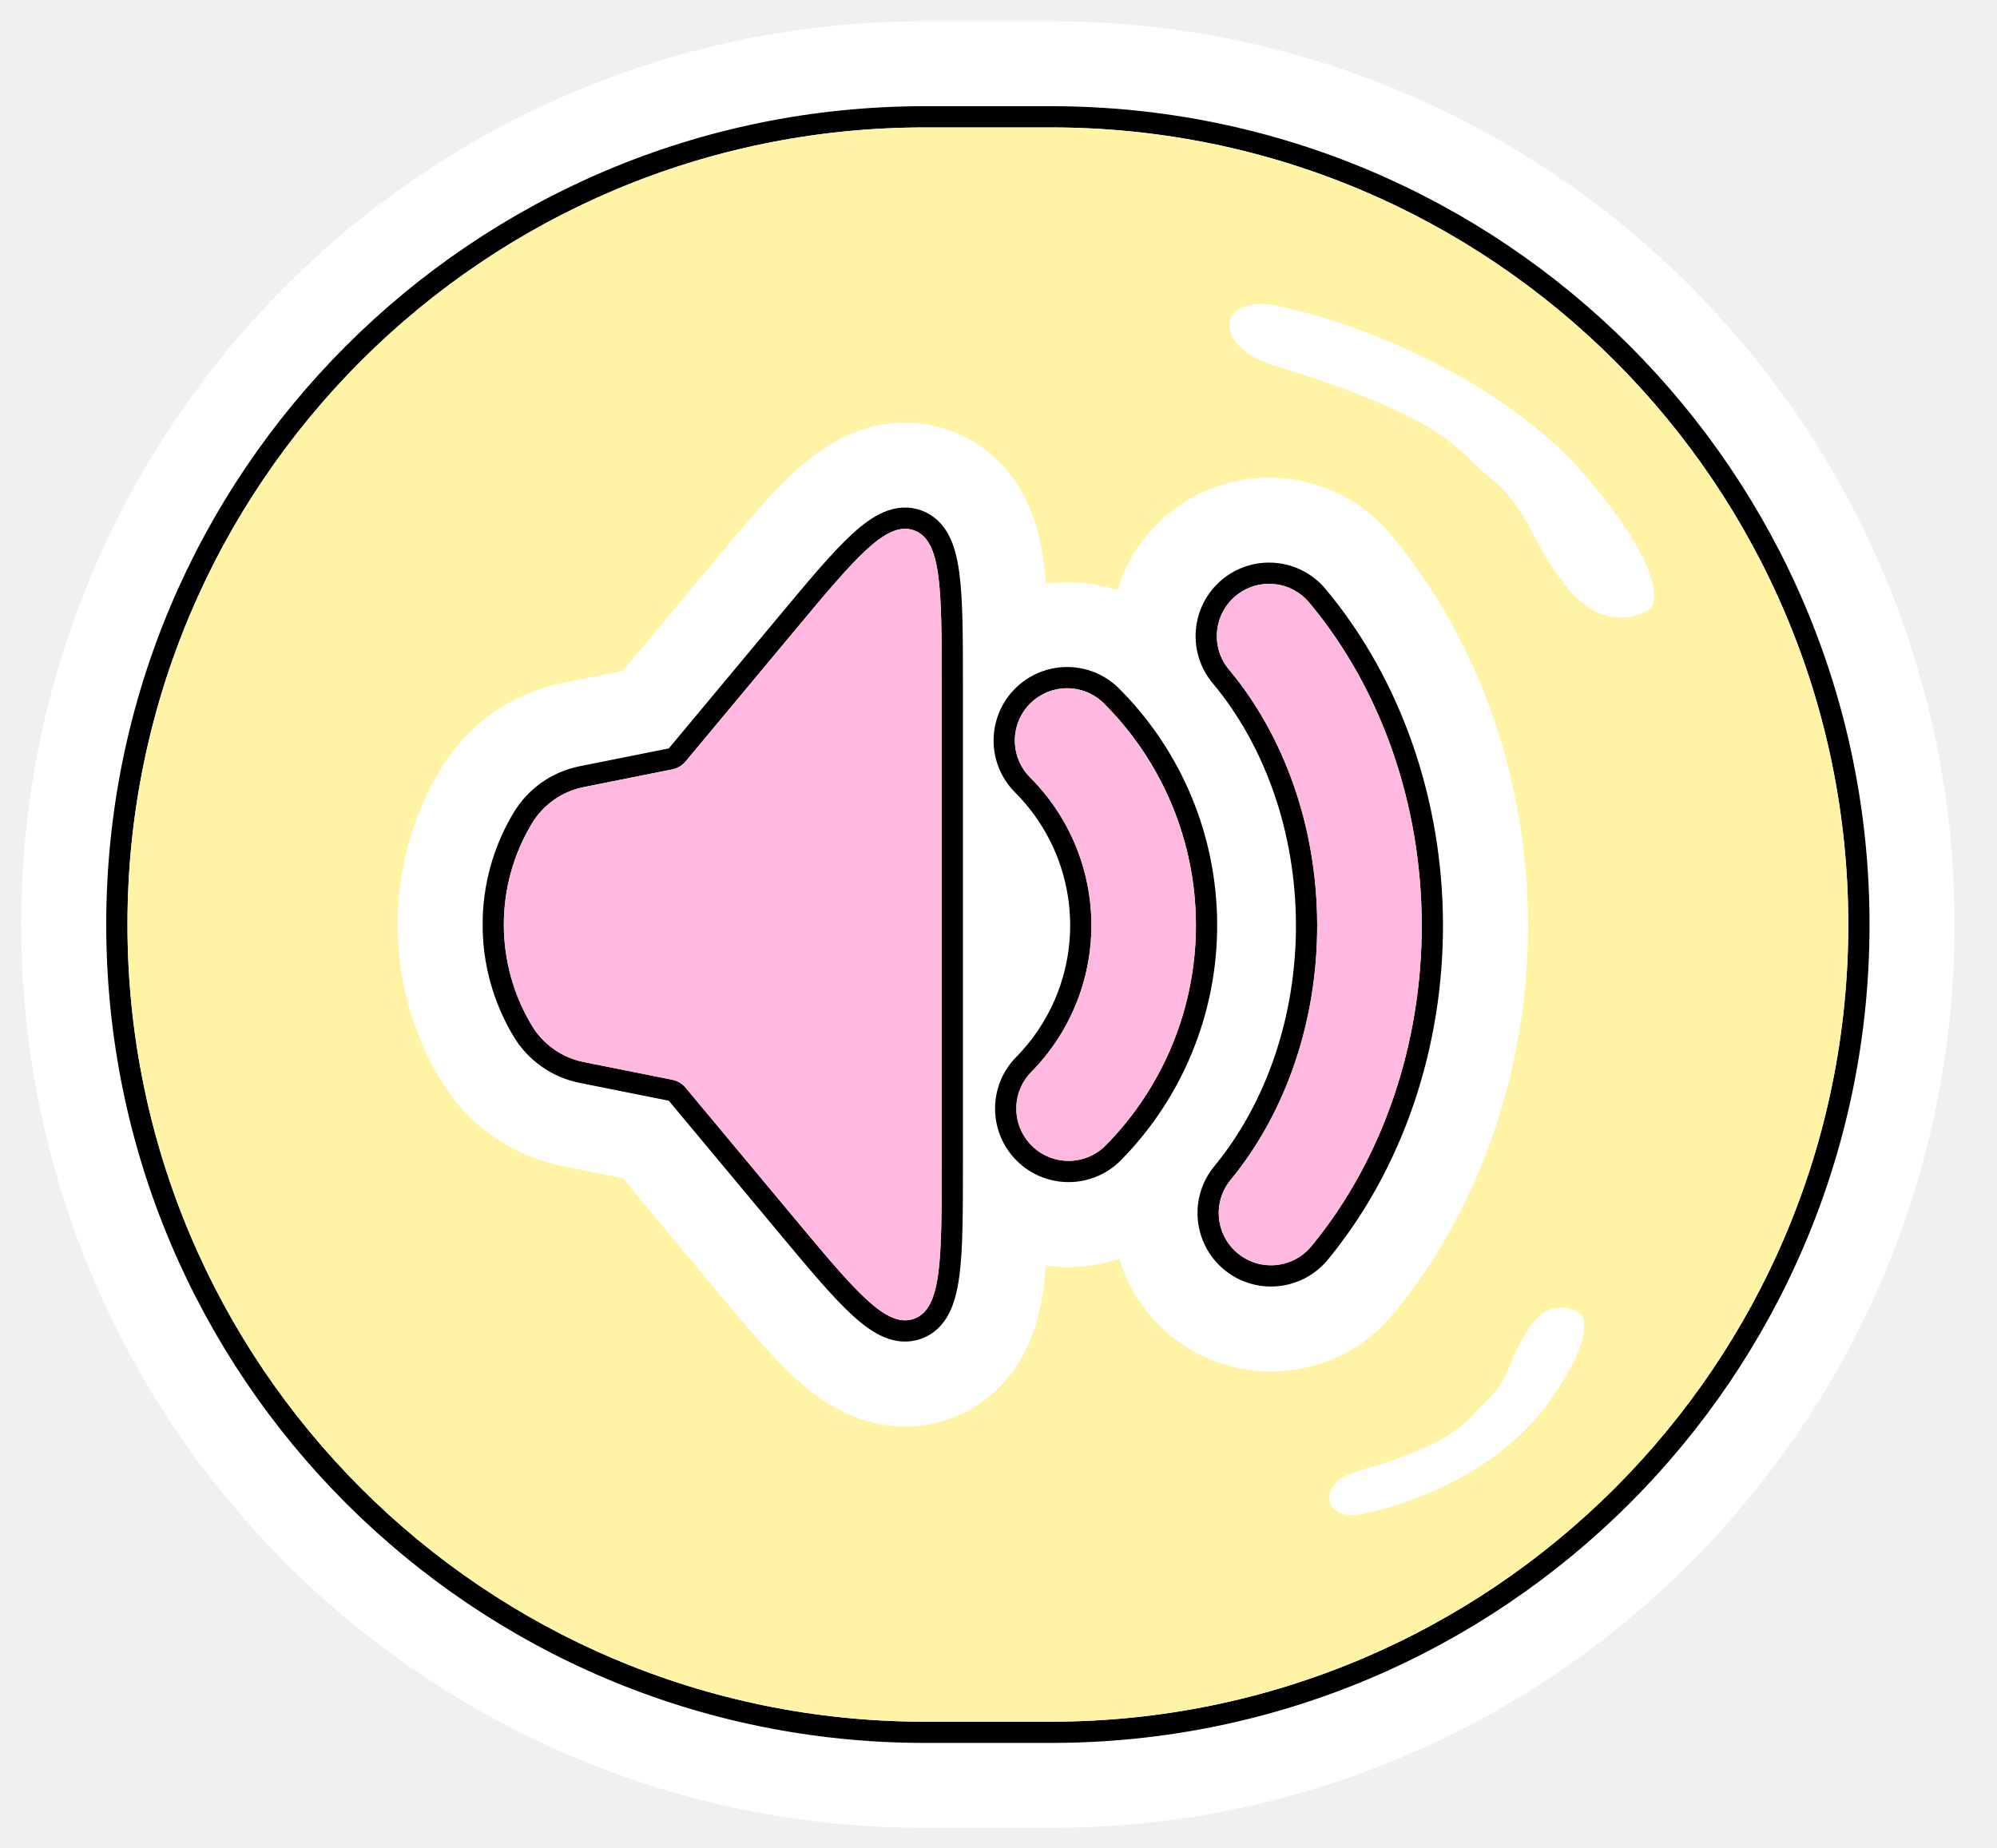
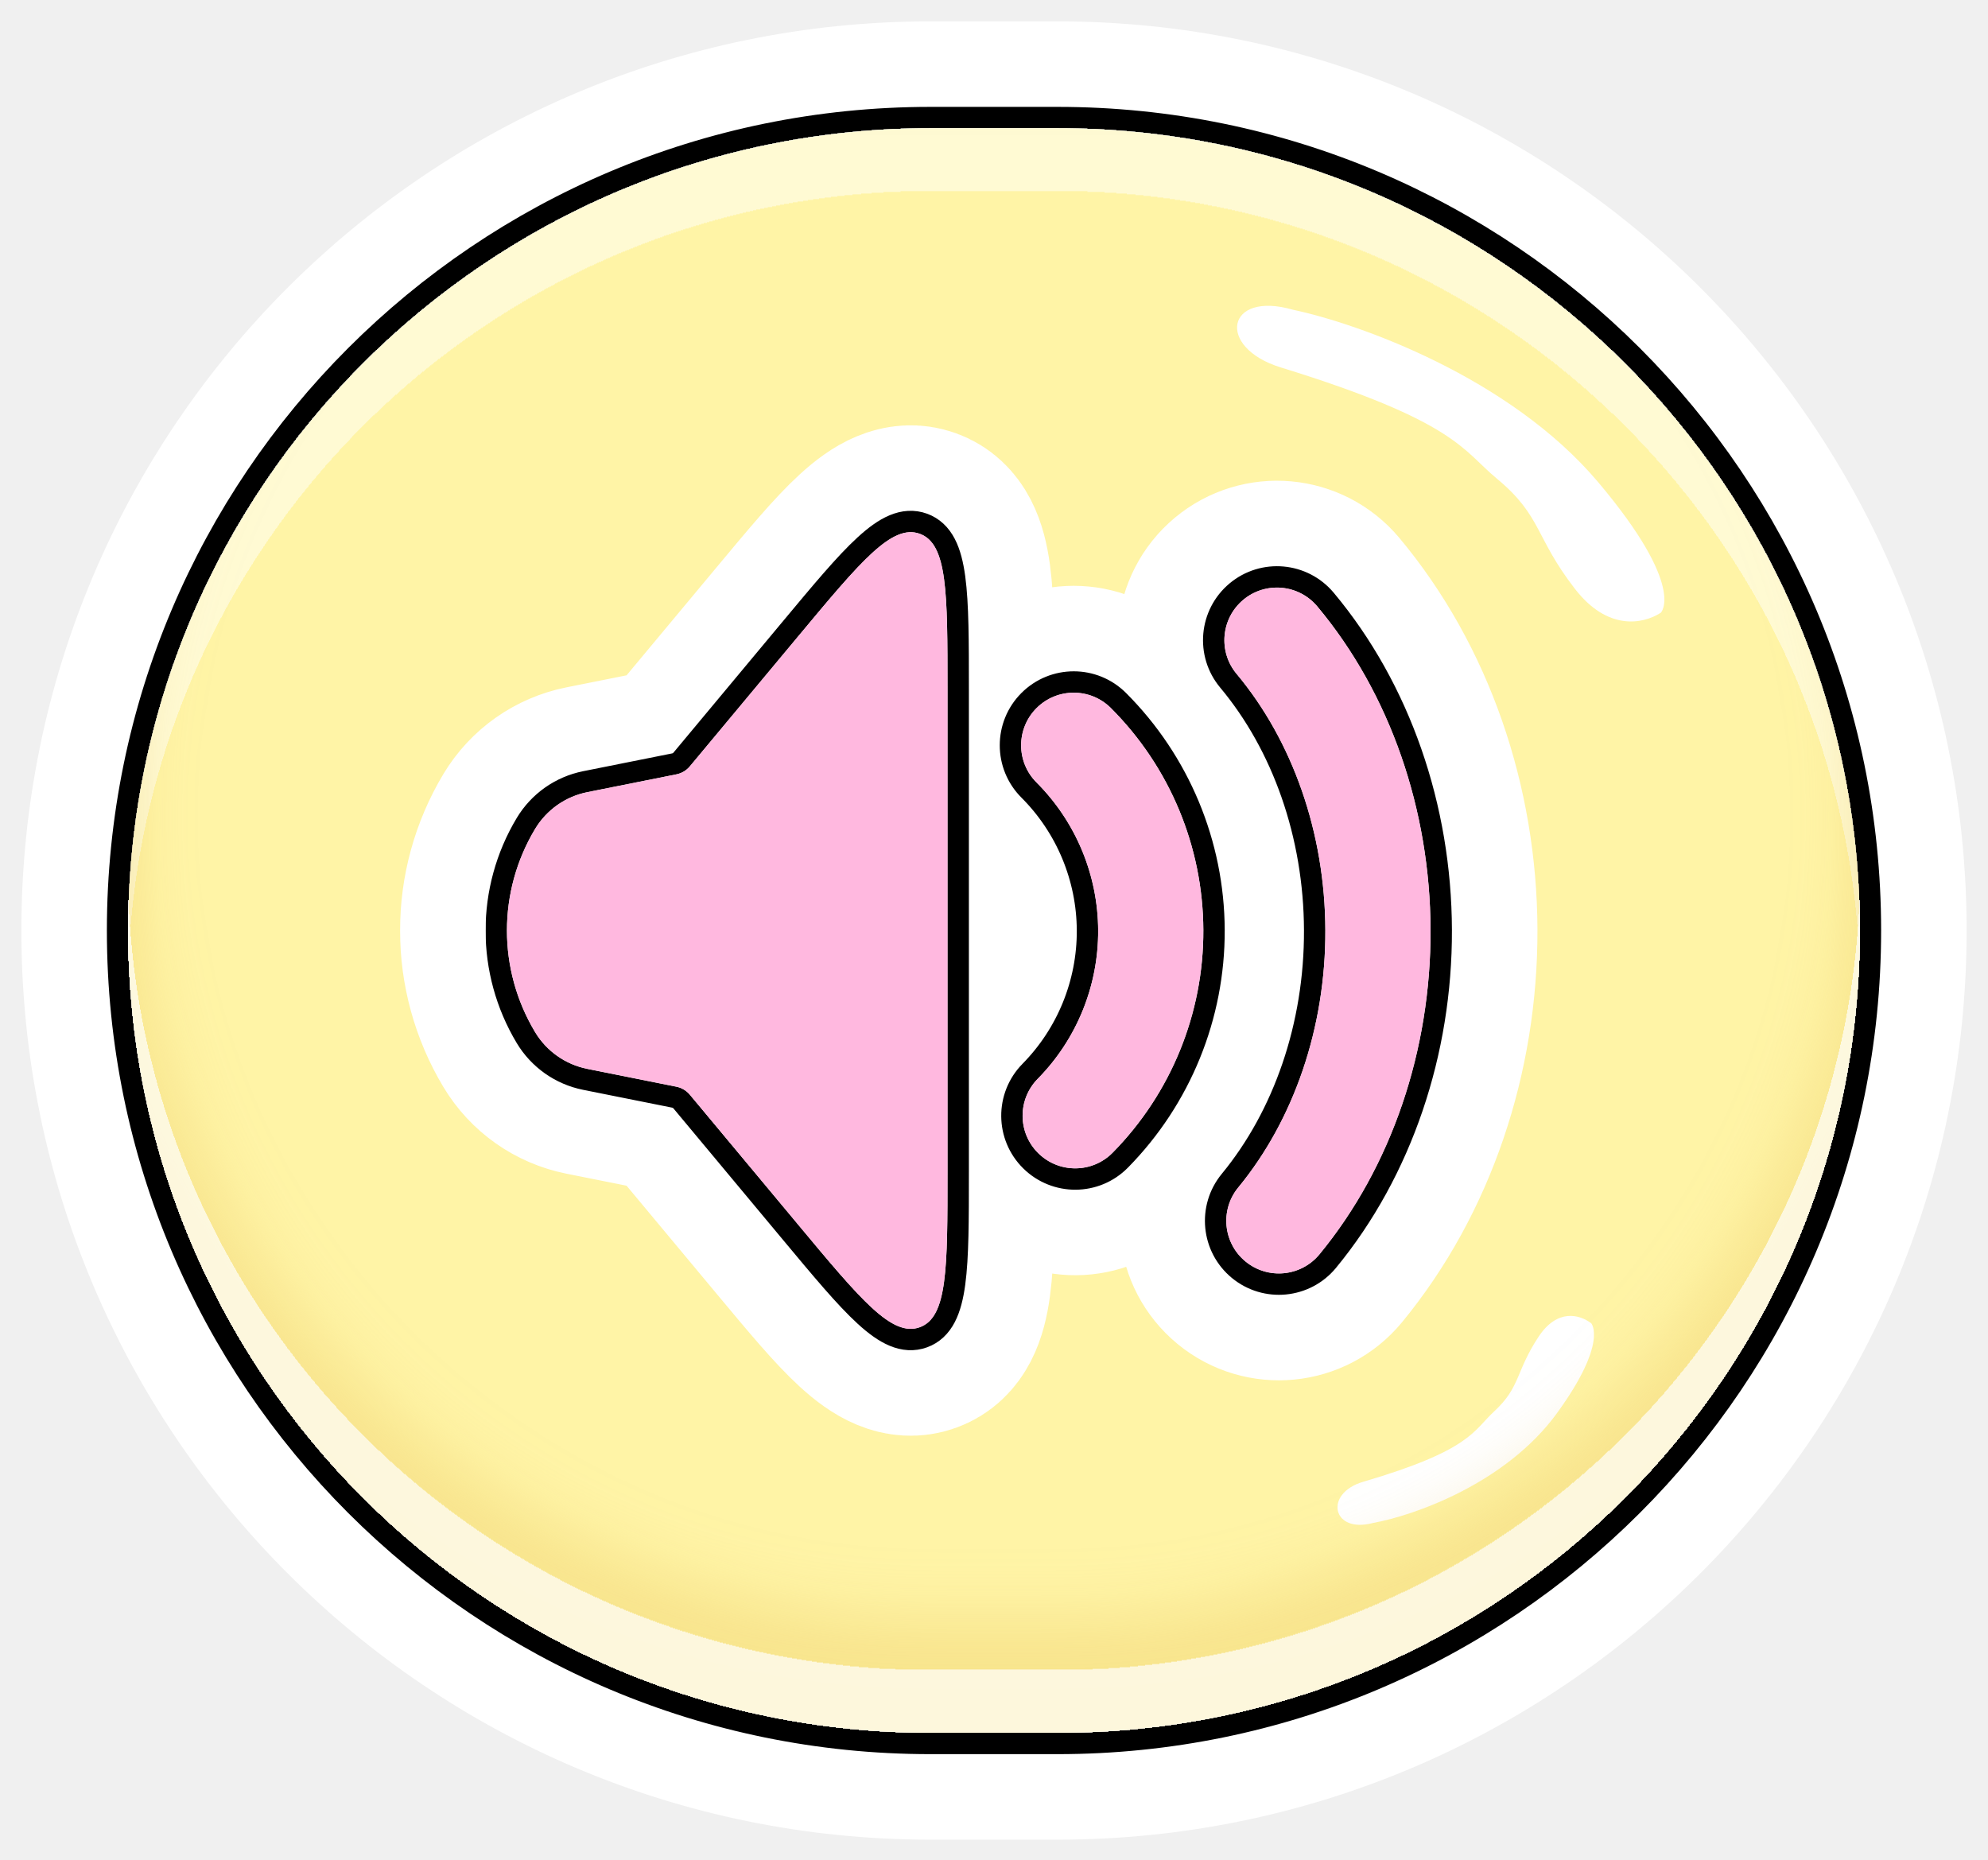
- <svg xmlns="http://www.w3.org/2000/svg" xmlns:xlink="http://www.w3.org/1999/xlink" viewBox="99 266 94 87" fill="none">
-   <rect x="102.5" y="269.5" width="86" height="80.059" rx="40.03" stroke="white" stroke-width="5" />
-   <rect x="104.5" y="271.5" width="82" height="76.059" rx="38.03" stroke="black" />
+ <svg xmlns="http://www.w3.org/2000/svg" xmlns:xlink="http://www.w3.org/1999/xlink" viewBox="99 246 93 87" fill="none">
  <g>
-     <rect x="105" y="272" width="81" height="75.059" rx="37.53" fill="#FFF4A6" />
-     <use xlink:href="#stroke266_1227_20534" fill="white" />
-     <mask id="stroke267_1227_20534" maskUnits="userSpaceOnUse" x="117.715" y="284.897" width="54" height="49" fill="black">
-       <rect fill="white" x="117.715" y="284.897" width="54" height="49" />
-       <use xlink:href="#stroke266_1227_20534" />
-     </mask>
-     <path d="M136.364 295.739C139.273 292.248 140.728 290.502 142.027 290.972C143.325 291.442 143.324 293.714 143.324 298.259V320.8C143.324 325.345 143.325 327.618 142.027 328.088C140.728 328.558 139.273 326.812 136.364 323.32L131.273 317.211C131.111 317.017 130.887 316.884 130.639 316.834L126.474 316.001C125.454 315.797 124.566 315.172 124.031 314.279C122.277 311.356 122.276 307.703 124.031 304.779C124.566 303.887 125.454 303.262 126.474 303.058L130.639 302.225C130.887 302.175 131.111 302.042 131.273 301.848L136.364 295.739ZM157.16 294.061C158.203 293.189 159.755 293.328 160.626 294.37C164.036 298.447 165.905 303.891 165.923 309.5C165.941 315.11 164.109 320.569 160.728 324.676C159.864 325.725 158.313 325.874 157.264 325.011C156.215 324.147 156.065 322.597 156.929 321.548C159.518 318.403 161.017 314.082 161.002 309.516C160.987 304.95 159.459 300.645 156.851 297.526C155.979 296.484 156.118 294.932 157.16 294.061ZM147.49 299.125C148.45 298.164 150.009 298.164 150.97 299.125C153.724 301.879 155.278 305.611 155.293 309.506C155.309 313.401 153.784 317.145 151.052 319.921C150.099 320.889 148.541 320.901 147.573 319.948C146.604 318.995 146.592 317.437 147.545 316.469C149.367 314.618 150.382 312.122 150.372 309.525C150.362 306.929 149.326 304.442 147.49 302.606C146.529 301.645 146.529 300.086 147.49 299.125Z" stroke-width="10" stroke-linecap="round" stroke="white" mask="url(#stroke267_1227_20534)" />
-     <use xlink:href="#stroke268_1227_20534" fill="white" />
-     <mask id="stroke269_1227_20534" maskUnits="userSpaceOnUse" x="121.715" y="288.896" width="46" height="41" fill="black">
-       <rect fill="white" x="121.715" y="288.896" width="46" height="41" />
-       <use xlink:href="#stroke268_1227_20534" />
-     </mask>
-     <path d="M136.364 295.739C139.273 292.247 140.729 290.501 142.027 290.971C143.325 291.442 143.325 293.715 143.325 298.259V320.8C143.325 325.345 143.325 327.617 142.027 328.088C140.729 328.558 139.273 326.812 136.364 323.32L131.273 317.212C131.111 317.017 130.887 316.884 130.639 316.835L126.473 316.001C125.453 315.797 124.566 315.172 124.031 314.28C122.277 311.356 122.277 307.704 124.031 304.78C124.566 303.888 125.453 303.262 126.473 303.058L130.639 302.225C130.887 302.176 131.111 302.043 131.273 301.848L136.364 295.739ZM157.16 294.06C158.202 293.189 159.754 293.328 160.625 294.37C164.035 298.447 165.904 303.89 165.922 309.5C165.941 315.11 164.108 320.569 160.727 324.675C159.863 325.724 158.312 325.874 157.263 325.01C156.215 324.147 156.065 322.596 156.928 321.548C159.518 318.402 161.017 314.081 161.001 309.515C160.986 304.95 159.459 300.645 156.85 297.526C155.979 296.484 156.118 294.932 157.16 294.06ZM147.49 299.125C148.451 298.164 150.009 298.164 150.97 299.125C153.725 301.879 155.278 305.611 155.293 309.506C155.309 313.401 153.785 317.145 151.052 319.921C150.099 320.889 148.541 320.901 147.573 319.948C146.604 318.995 146.592 317.437 147.545 316.468C149.367 314.618 150.383 312.122 150.373 309.525C150.362 306.929 149.326 304.441 147.49 302.605C146.529 301.644 146.529 300.086 147.49 299.125Z" stroke-width="2" stroke-linecap="round" stroke="black" mask="url(#stroke269_1227_20534)" />
-     <path d="M136.364 295.739C139.273 292.247 140.729 290.501 142.027 290.971C143.325 291.442 143.325 293.715 143.325 298.259V320.801C143.325 325.345 143.325 327.617 142.027 328.088C140.729 328.558 139.273 326.812 136.364 323.32L131.273 317.212C131.111 317.017 130.887 316.884 130.639 316.835L126.473 316.001C125.453 315.797 124.566 315.172 124.031 314.28C122.277 311.356 122.277 307.704 124.031 304.78C124.566 303.888 125.453 303.262 126.473 303.058L130.639 302.225C130.887 302.176 131.111 302.043 131.273 301.848L136.364 295.739ZM157.16 294.06C158.202 293.189 159.754 293.328 160.625 294.37C164.035 298.447 165.904 303.89 165.922 309.5C165.941 315.11 164.108 320.569 160.727 324.676C159.863 325.724 158.312 325.874 157.263 325.01C156.215 324.147 156.065 322.596 156.928 321.548C159.518 318.402 161.017 314.081 161.001 309.515C160.986 304.95 159.459 300.645 156.85 297.526C155.979 296.484 156.118 294.932 157.16 294.06ZM147.49 299.125C148.451 298.164 150.009 298.164 150.97 299.125C153.725 301.879 155.278 305.611 155.293 309.506C155.309 313.401 153.785 317.145 151.052 319.921C150.099 320.889 148.541 320.901 147.573 319.948C146.604 318.995 146.592 317.437 147.545 316.468C149.367 314.618 150.383 312.122 150.373 309.525C150.362 306.929 149.326 304.441 147.49 302.605C146.529 301.644 146.529 300.086 147.49 299.125Z" fill="#FFB8DF" />
-     <path d="M173.765 288.558C169.617 283.638 162.523 281.131 159.494 280.492C156.362 279.581 155.87 282.249 158.915 283.188C167.122 285.719 167.423 287.065 169.023 288.39C171.137 290.141 170.793 291.121 172.685 293.557C174.199 295.506 175.841 295.21 176.693 294.664C176.693 294.664 177.913 293.478 173.765 288.558Z" fill="white" />
-     <path d="M171.842 332.1C169.44 335.412 165.106 336.908 163.239 337.242C161.318 337.764 160.91 335.861 162.775 335.316C167.803 333.847 167.94 332.908 168.888 332.035C170.141 330.881 169.889 330.176 170.978 328.529C171.849 327.212 172.885 327.484 173.438 327.902C173.438 327.902 174.244 328.787 171.842 332.1Z" fill="white" />
+     <rect x="102.5" y="249.5" width="86" height="80.059" rx="40.03" stroke="white" stroke-width="5" />
+     <rect x="104.5" y="251.5" width="82" height="76.059" rx="38.03" stroke="black" />
+     <g filter="url(#filter83_iii_1467_156146)">
+       <rect x="105" y="252" width="81" height="75.059" rx="37.53" fill="#FFF4A6" />
+       <use xlink:href="#stroke273_1467_156146" fill="white" />
+       <mask id="stroke274_1467_156146" maskUnits="userSpaceOnUse" x="117.715" y="264.897" width="54" height="49" fill="black">
+         <rect fill="white" x="117.715" y="264.897" width="54" height="49" />
+         <use xlink:href="#stroke273_1467_156146" />
+       </mask>
+       <path d="M136.364 275.739C139.273 272.248 140.728 270.502 142.027 270.972C143.325 271.442 143.324 273.714 143.324 278.259V300.8C143.324 305.345 143.325 307.618 142.027 308.088C140.728 308.558 139.273 306.812 136.364 303.32L131.273 297.211C131.111 297.017 130.887 296.884 130.639 296.834L126.474 296.001C125.454 295.797 124.566 295.172 124.031 294.279C122.277 291.356 122.276 287.703 124.031 284.779C124.566 283.887 125.454 283.262 126.474 283.058L130.639 282.225C130.887 282.175 131.111 282.042 131.273 281.848L136.364 275.739ZM157.16 274.061C158.203 273.189 159.755 273.328 160.626 274.37C164.036 278.447 165.905 283.891 165.923 289.5C165.941 295.11 164.109 300.569 160.728 304.676C159.864 305.725 158.313 305.874 157.264 305.011C156.215 304.147 156.065 302.597 156.929 301.548C159.518 298.403 161.017 294.082 161.002 289.516C160.987 284.95 159.459 280.645 156.851 277.526C155.979 276.484 156.118 274.932 157.16 274.061ZM147.49 279.125C148.45 278.164 150.009 278.164 150.97 279.125C153.724 281.879 155.278 285.611 155.293 289.506C155.309 293.401 153.784 297.145 151.052 299.921C150.099 300.889 148.541 300.901 147.573 299.948C146.604 298.995 146.592 297.437 147.545 296.469C149.367 294.618 150.382 292.122 150.372 289.525C150.362 286.929 149.326 284.442 147.49 282.606C146.529 281.645 146.529 280.086 147.49 279.125Z" stroke-width="10" stroke-linecap="round" stroke="white" mask="url(#stroke274_1467_156146)" />
+       <use xlink:href="#stroke275_1467_156146" fill="white" />
+       <mask id="stroke276_1467_156146" maskUnits="userSpaceOnUse" x="121.715" y="268.896" width="46" height="41" fill="black">
+         <rect fill="white" x="121.715" y="268.896" width="46" height="41" />
+         <use xlink:href="#stroke275_1467_156146" />
+       </mask>
+       <path d="M136.364 275.739C139.273 272.247 140.729 270.501 142.027 270.971C143.325 271.442 143.325 273.715 143.325 278.259V300.8C143.325 305.345 143.325 307.617 142.027 308.088C140.729 308.558 139.273 306.812 136.364 303.32L131.273 297.212C131.111 297.017 130.887 296.884 130.639 296.835L126.473 296.001C125.453 295.797 124.566 295.172 124.031 294.28C122.277 291.356 122.277 287.704 124.031 284.78C124.566 283.888 125.453 283.262 126.473 283.058L130.639 282.225C130.887 282.176 131.111 282.043 131.273 281.848L136.364 275.739ZM157.16 274.06C158.202 273.189 159.754 273.328 160.625 274.37C164.035 278.447 165.904 283.89 165.922 289.5C165.941 295.11 164.108 300.569 160.727 304.675C159.863 305.724 158.312 305.874 157.263 305.01C156.215 304.147 156.065 302.596 156.928 301.548C159.518 298.402 161.017 294.081 161.001 289.515C160.986 284.95 159.459 280.645 156.85 277.526C155.979 276.484 156.118 274.932 157.16 274.06ZM147.49 279.125C148.451 278.164 150.009 278.164 150.97 279.125C153.725 281.879 155.278 285.611 155.293 289.506C155.309 293.401 153.785 297.145 151.052 299.921C150.099 300.889 148.541 300.901 147.573 299.948C146.604 298.995 146.592 297.437 147.545 296.468C149.367 294.618 150.383 292.122 150.373 289.525C150.362 286.929 149.326 284.441 147.49 282.605C146.529 281.644 146.529 280.086 147.49 279.125Z" stroke-width="2" stroke-linecap="round" stroke="black" mask="url(#stroke276_1467_156146)" />
+       <path d="M136.364 275.739C139.273 272.247 140.729 270.501 142.027 270.971C143.325 271.442 143.325 273.715 143.325 278.259V300.801C143.325 305.345 143.325 307.617 142.027 308.088C140.729 308.558 139.273 306.812 136.364 303.32L131.273 297.212C131.111 297.017 130.887 296.884 130.639 296.835L126.473 296.001C125.453 295.797 124.566 295.172 124.031 294.28C122.277 291.356 122.277 287.704 124.031 284.78C124.566 283.888 125.453 283.262 126.473 283.058L130.639 282.225C130.887 282.176 131.111 282.043 131.273 281.848L136.364 275.739ZM157.16 274.06C158.202 273.189 159.754 273.328 160.625 274.37C164.035 278.447 165.904 283.89 165.922 289.5C165.941 295.11 164.108 300.569 160.727 304.676C159.863 305.724 158.312 305.874 157.263 305.01C156.215 304.147 156.065 302.596 156.928 301.548C159.518 298.402 161.017 294.081 161.001 289.515C160.986 284.95 159.459 280.645 156.85 277.526C155.979 276.484 156.118 274.932 157.16 274.06ZM147.49 279.125C148.451 278.164 150.009 278.164 150.97 279.125C153.725 281.879 155.278 285.611 155.293 289.506C155.309 293.401 153.785 297.145 151.052 299.921C150.099 300.889 148.541 300.901 147.573 299.948C146.604 298.995 146.592 297.437 147.545 296.468C149.367 294.618 150.383 292.122 150.373 289.525C150.362 286.929 149.326 284.441 147.49 282.605C146.529 281.644 146.529 280.086 147.49 279.125Z" fill="#FFB8DF" />
+       <path d="M173.765 268.558C169.617 263.639 162.523 261.131 159.494 260.492C156.362 259.581 155.87 262.249 158.915 263.188C167.122 265.719 167.423 267.065 169.023 268.39C171.137 270.141 170.793 271.121 172.685 273.557C174.199 275.506 175.841 275.21 176.693 274.664C176.693 274.664 177.913 273.478 173.765 268.558Z" fill="white" />
+       <path d="M171.842 312.1C169.44 315.412 165.106 316.908 163.239 317.242C161.318 317.764 160.91 315.861 162.775 315.316C167.803 313.847 167.94 312.908 168.888 312.035C170.141 310.881 169.889 310.176 170.978 308.529C171.849 307.212 172.885 307.484 173.438 307.902C173.438 307.902 174.244 308.787 171.842 312.1Z" fill="white" />
+     </g>
  </g>
  <defs>
-     <path id="stroke266_1227_20534" d="M136.364 295.739C139.273 292.248 140.728 290.502 142.027 290.972C143.325 291.442 143.324 293.714 143.324 298.259V320.8C143.324 325.345 143.325 327.618 142.027 328.088C140.728 328.558 139.273 326.812 136.364 323.32L131.273 317.211C131.111 317.017 130.887 316.884 130.639 316.834L126.474 316.001C125.454 315.797 124.566 315.172 124.031 314.279C122.277 311.356 122.276 307.703 124.031 304.779C124.566 303.887 125.454 303.262 126.474 303.058L130.639 302.225C130.887 302.175 131.111 302.042 131.273 301.848L136.364 295.739ZM157.16 294.061C158.203 293.189 159.755 293.328 160.626 294.37C164.036 298.447 165.905 303.891 165.923 309.5C165.941 315.11 164.109 320.569 160.728 324.676C159.864 325.725 158.313 325.874 157.264 325.011C156.215 324.147 156.065 322.597 156.929 321.548C159.518 318.403 161.017 314.082 161.002 309.516C160.987 304.95 159.459 300.645 156.851 297.526C155.979 296.484 156.118 294.932 157.16 294.061ZM147.49 299.125C148.45 298.164 150.009 298.164 150.97 299.125C153.724 301.879 155.278 305.611 155.293 309.506C155.309 313.401 153.784 317.145 151.052 319.921C150.099 320.889 148.541 320.901 147.573 319.948C146.604 318.995 146.592 317.437 147.545 316.469C149.367 314.618 150.382 312.122 150.372 309.525C150.362 306.929 149.326 304.442 147.49 302.606C146.529 301.645 146.529 300.086 147.49 299.125Z" />
-     <path id="stroke268_1227_20534" d="M136.364 295.739C139.273 292.247 140.729 290.501 142.027 290.971C143.325 291.442 143.325 293.715 143.325 298.259V320.8C143.325 325.345 143.325 327.617 142.027 328.088C140.729 328.558 139.273 326.812 136.364 323.32L131.273 317.212C131.111 317.017 130.887 316.884 130.639 316.835L126.473 316.001C125.453 315.797 124.566 315.172 124.031 314.28C122.277 311.356 122.277 307.704 124.031 304.78C124.566 303.888 125.453 303.262 126.473 303.058L130.639 302.225C130.887 302.176 131.111 302.043 131.273 301.848L136.364 295.739ZM157.16 294.06C158.202 293.189 159.754 293.328 160.625 294.37C164.035 298.447 165.904 303.89 165.922 309.5C165.941 315.11 164.108 320.569 160.727 324.675C159.863 325.724 158.312 325.874 157.263 325.01C156.215 324.147 156.065 322.596 156.928 321.548C159.518 318.402 161.017 314.081 161.001 309.515C160.986 304.95 159.459 300.645 156.85 297.526C155.979 296.484 156.118 294.932 157.16 294.06ZM147.49 299.125C148.451 298.164 150.009 298.164 150.97 299.125C153.725 301.879 155.278 305.611 155.293 309.506C155.309 313.401 153.785 317.145 151.052 319.921C150.099 320.889 148.541 320.901 147.573 319.948C146.604 318.995 146.592 317.437 147.545 316.468C149.367 314.618 150.383 312.122 150.373 309.525C150.362 306.929 149.326 304.441 147.49 302.605C146.529 301.644 146.529 300.086 147.49 299.125Z" />
+     <filter id="filter83_iii_1467_156146" x="105" y="249.047" width="81" height="78.012" filterUnits="userSpaceOnUse" color-interpolation-filters="sRGB">
+       <feFlood flood-opacity="0" result="BackgroundImageFix" />
+       <feBlend mode="normal" in="SourceGraphic" in2="BackgroundImageFix" result="shape" />
+       <feColorMatrix in="SourceAlpha" type="matrix" values="0 0 0 0 0 0 0 0 0 0 0 0 0 0 0 0 0 0 127 0" result="hardAlpha" />
+       <feOffset dy="2.953" />
+       <feComposite in2="hardAlpha" operator="arithmetic" k2="-1" k3="1" />
+       <feColorMatrix type="matrix" values="0 0 0 0 1 0 0 0 0 1 0 0 0 0 1 0 0 0 0.5 0" />
+       <feBlend mode="normal" in2="shape" result="effect1_innerShadow_1467_156146" />
+       <feColorMatrix in="SourceAlpha" type="matrix" values="0 0 0 0 0 0 0 0 0 0 0 0 0 0 0 0 0 0 127 0" result="hardAlpha" />
+       <feOffset dy="-5.315" />
+       <feGaussianBlur stdDeviation="1.476" />
+       <feComposite in2="hardAlpha" operator="arithmetic" k2="-1" k3="1" />
+       <feColorMatrix type="matrix" values="0 0 0 0 0.89 0 0 0 0 0.71 0 0 0 0 0.255 0 0 0 0.25 0" />
+       <feBlend mode="normal" in2="effect1_innerShadow_1467_156146" result="effect2_innerShadow_1467_156146" />
+       <feColorMatrix in="SourceAlpha" type="matrix" values="0 0 0 0 0 0 0 0 0 0 0 0 0 0 0 0 0 0 127 0" result="hardAlpha" />
+       <feOffset dy="-2.953" />
+       <feComposite in2="hardAlpha" operator="arithmetic" k2="-1" k3="1" />
+       <feColorMatrix type="matrix" values="0 0 0 0 1 0 0 0 0 1 0 0 0 0 1 0 0 0 0.7 0" />
+       <feBlend mode="normal" in2="effect2_innerShadow_1467_156146" result="effect3_innerShadow_1467_156146" />
+     </filter>
+     <path id="stroke273_1467_156146" d="M136.364 275.739C139.273 272.248 140.728 270.502 142.027 270.972C143.325 271.442 143.324 273.714 143.324 278.259V300.8C143.324 305.345 143.325 307.618 142.027 308.088C140.728 308.558 139.273 306.812 136.364 303.32L131.273 297.211C131.111 297.017 130.887 296.884 130.639 296.834L126.474 296.001C125.454 295.797 124.566 295.172 124.031 294.279C122.277 291.356 122.276 287.703 124.031 284.779C124.566 283.887 125.454 283.262 126.474 283.058L130.639 282.225C130.887 282.175 131.111 282.042 131.273 281.848L136.364 275.739ZM157.16 274.061C158.203 273.189 159.755 273.328 160.626 274.37C164.036 278.447 165.905 283.891 165.923 289.5C165.941 295.11 164.109 300.569 160.728 304.676C159.864 305.725 158.313 305.874 157.264 305.011C156.215 304.147 156.065 302.597 156.929 301.548C159.518 298.403 161.017 294.082 161.002 289.516C160.987 284.95 159.459 280.645 156.851 277.526C155.979 276.484 156.118 274.932 157.16 274.061ZM147.49 279.125C148.45 278.164 150.009 278.164 150.97 279.125C153.724 281.879 155.278 285.611 155.293 289.506C155.309 293.401 153.784 297.145 151.052 299.921C150.099 300.889 148.541 300.901 147.573 299.948C146.604 298.995 146.592 297.437 147.545 296.469C149.367 294.618 150.382 292.122 150.372 289.525C150.362 286.929 149.326 284.442 147.49 282.606C146.529 281.645 146.529 280.086 147.49 279.125Z" />
+     <path id="stroke275_1467_156146" d="M136.364 275.739C139.273 272.247 140.729 270.501 142.027 270.971C143.325 271.442 143.325 273.715 143.325 278.259V300.8C143.325 305.345 143.325 307.617 142.027 308.088C140.729 308.558 139.273 306.812 136.364 303.32L131.273 297.212C131.111 297.017 130.887 296.884 130.639 296.835L126.473 296.001C125.453 295.797 124.566 295.172 124.031 294.28C122.277 291.356 122.277 287.704 124.031 284.78C124.566 283.888 125.453 283.262 126.473 283.058L130.639 282.225C130.887 282.176 131.111 282.043 131.273 281.848L136.364 275.739ZM157.16 274.06C158.202 273.189 159.754 273.328 160.625 274.37C164.035 278.447 165.904 283.89 165.922 289.5C165.941 295.11 164.108 300.569 160.727 304.675C159.863 305.724 158.312 305.874 157.263 305.01C156.215 304.147 156.065 302.596 156.928 301.548C159.518 298.402 161.017 294.081 161.001 289.515C160.986 284.95 159.459 280.645 156.85 277.526C155.979 276.484 156.118 274.932 157.16 274.06ZM147.49 279.125C148.451 278.164 150.009 278.164 150.97 279.125C153.725 281.879 155.278 285.611 155.293 289.506C155.309 293.401 153.785 297.145 151.052 299.921C150.099 300.889 148.541 300.901 147.573 299.948C146.604 298.995 146.592 297.437 147.545 296.468C149.367 294.618 150.383 292.122 150.373 289.525C150.362 286.929 149.326 284.441 147.49 282.605C146.529 281.644 146.529 280.086 147.49 279.125Z" />
  </defs>
</svg>
